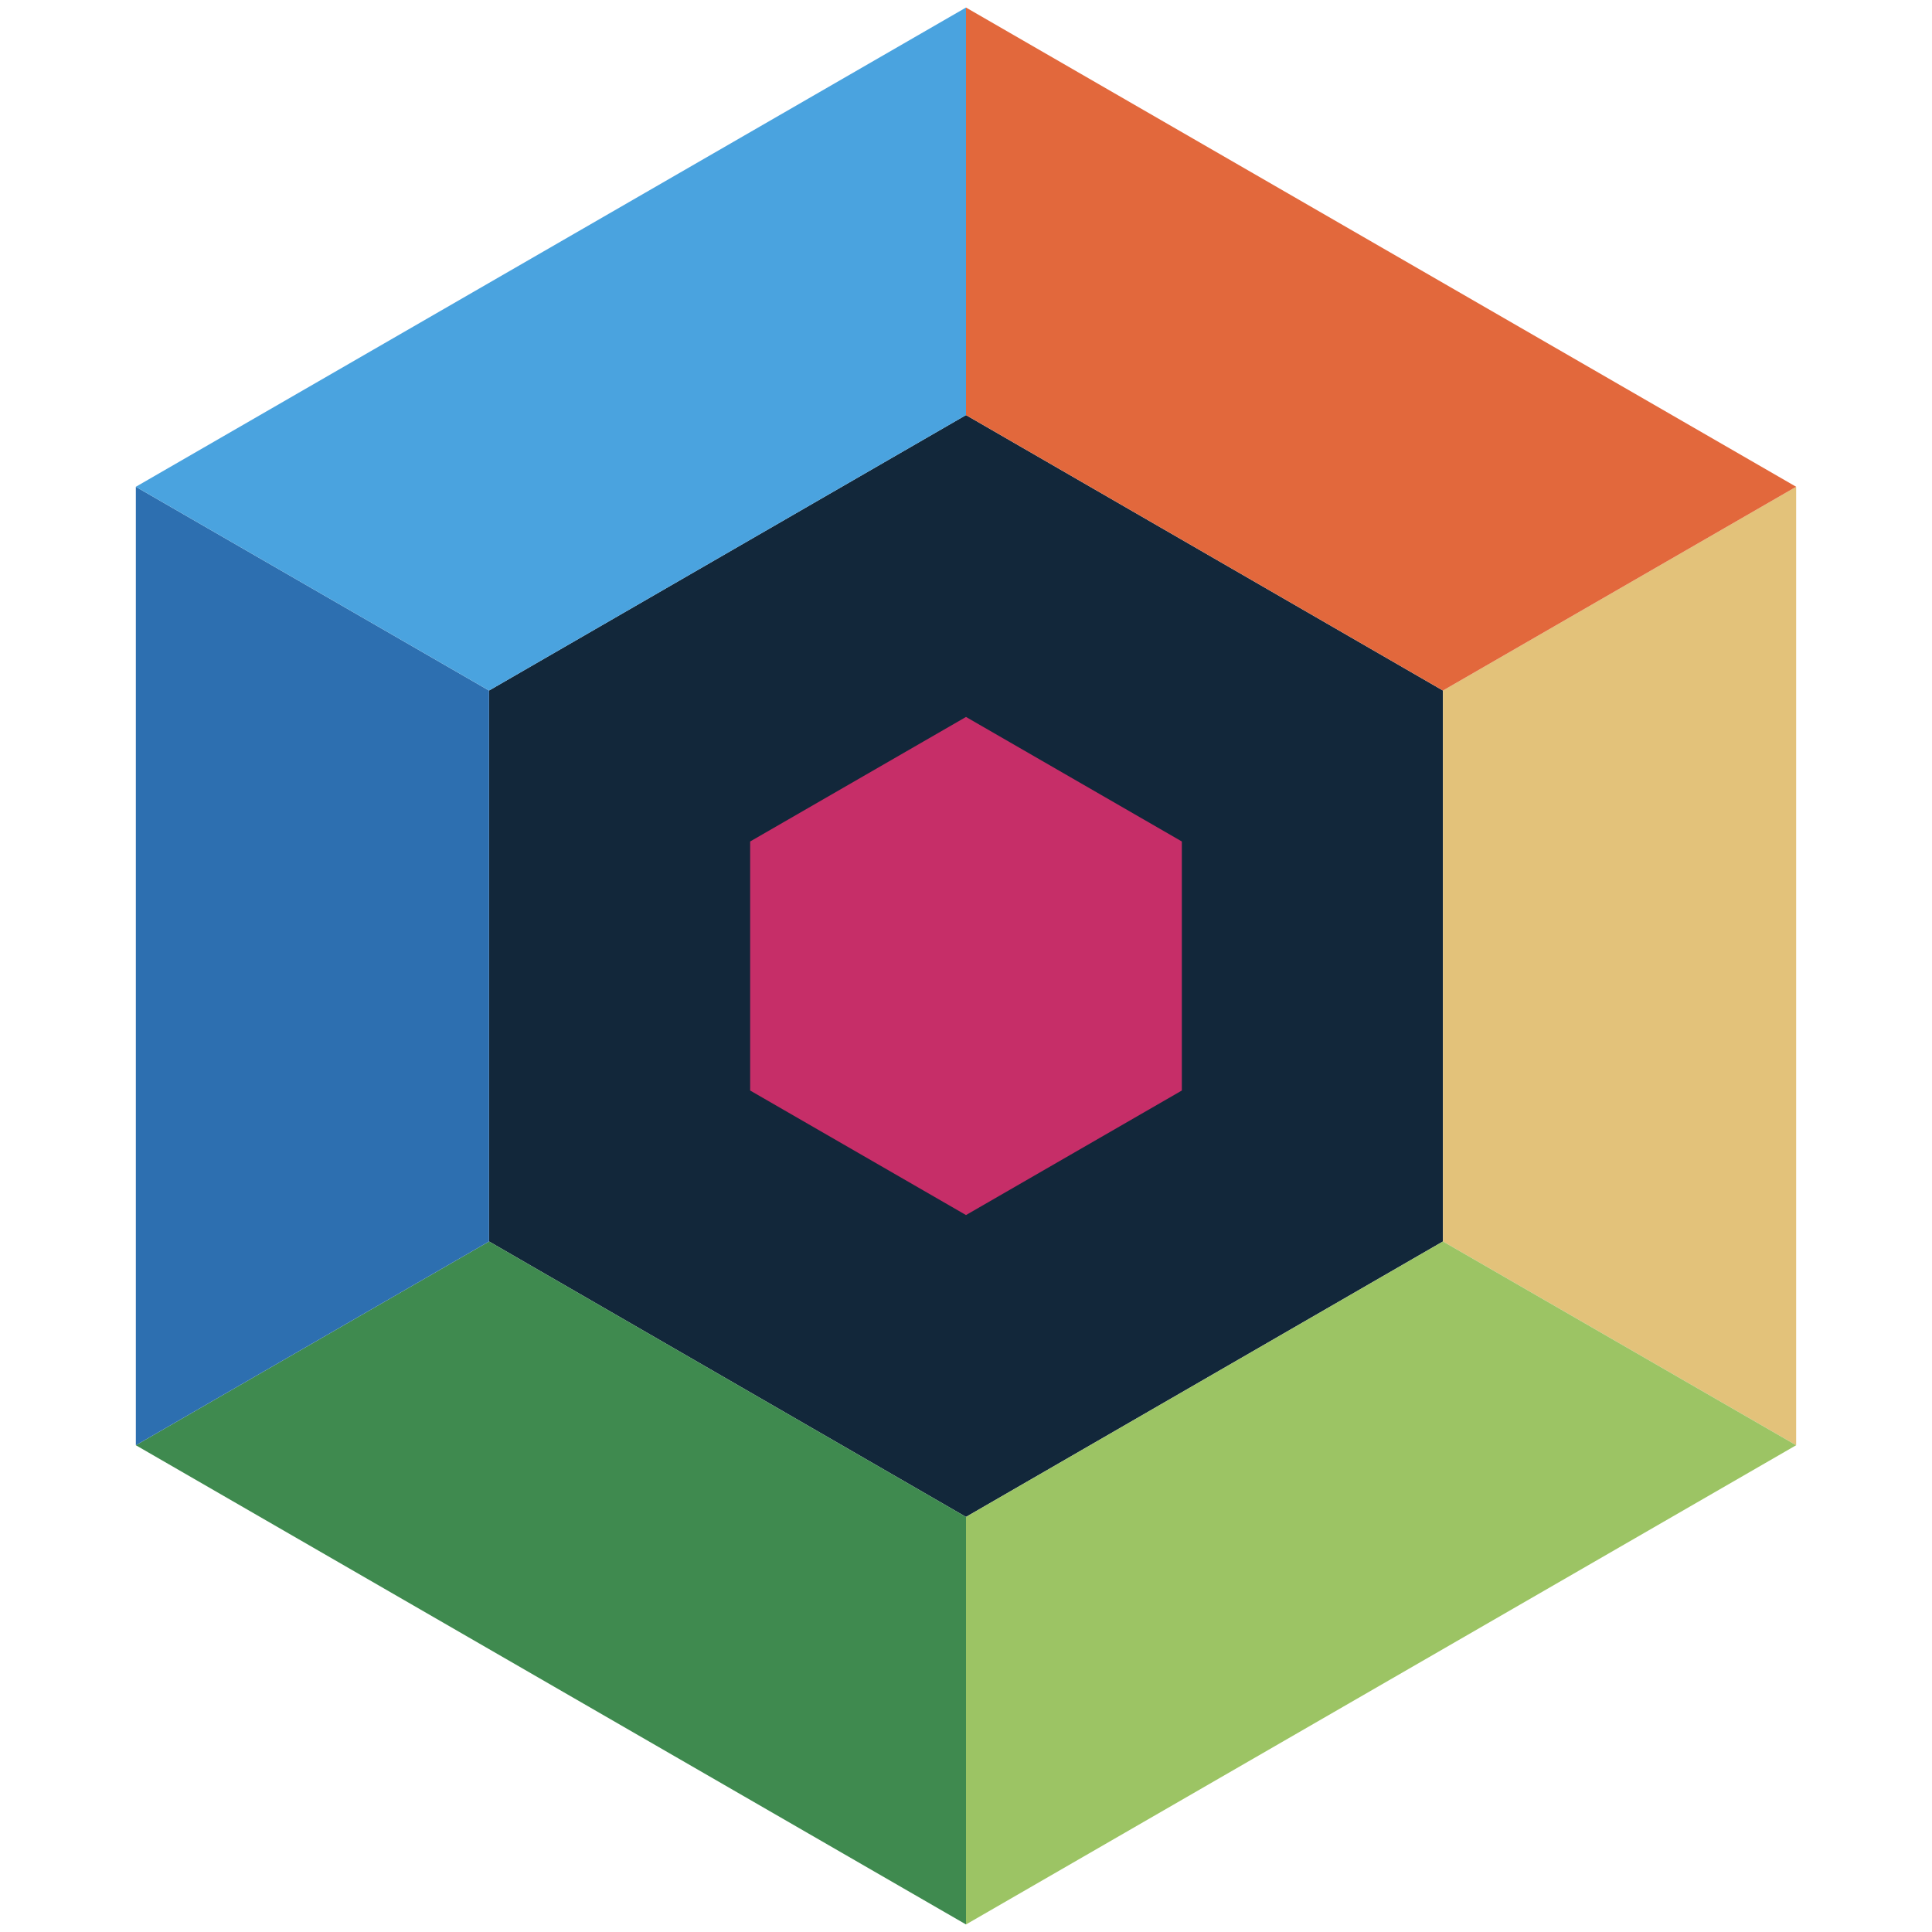
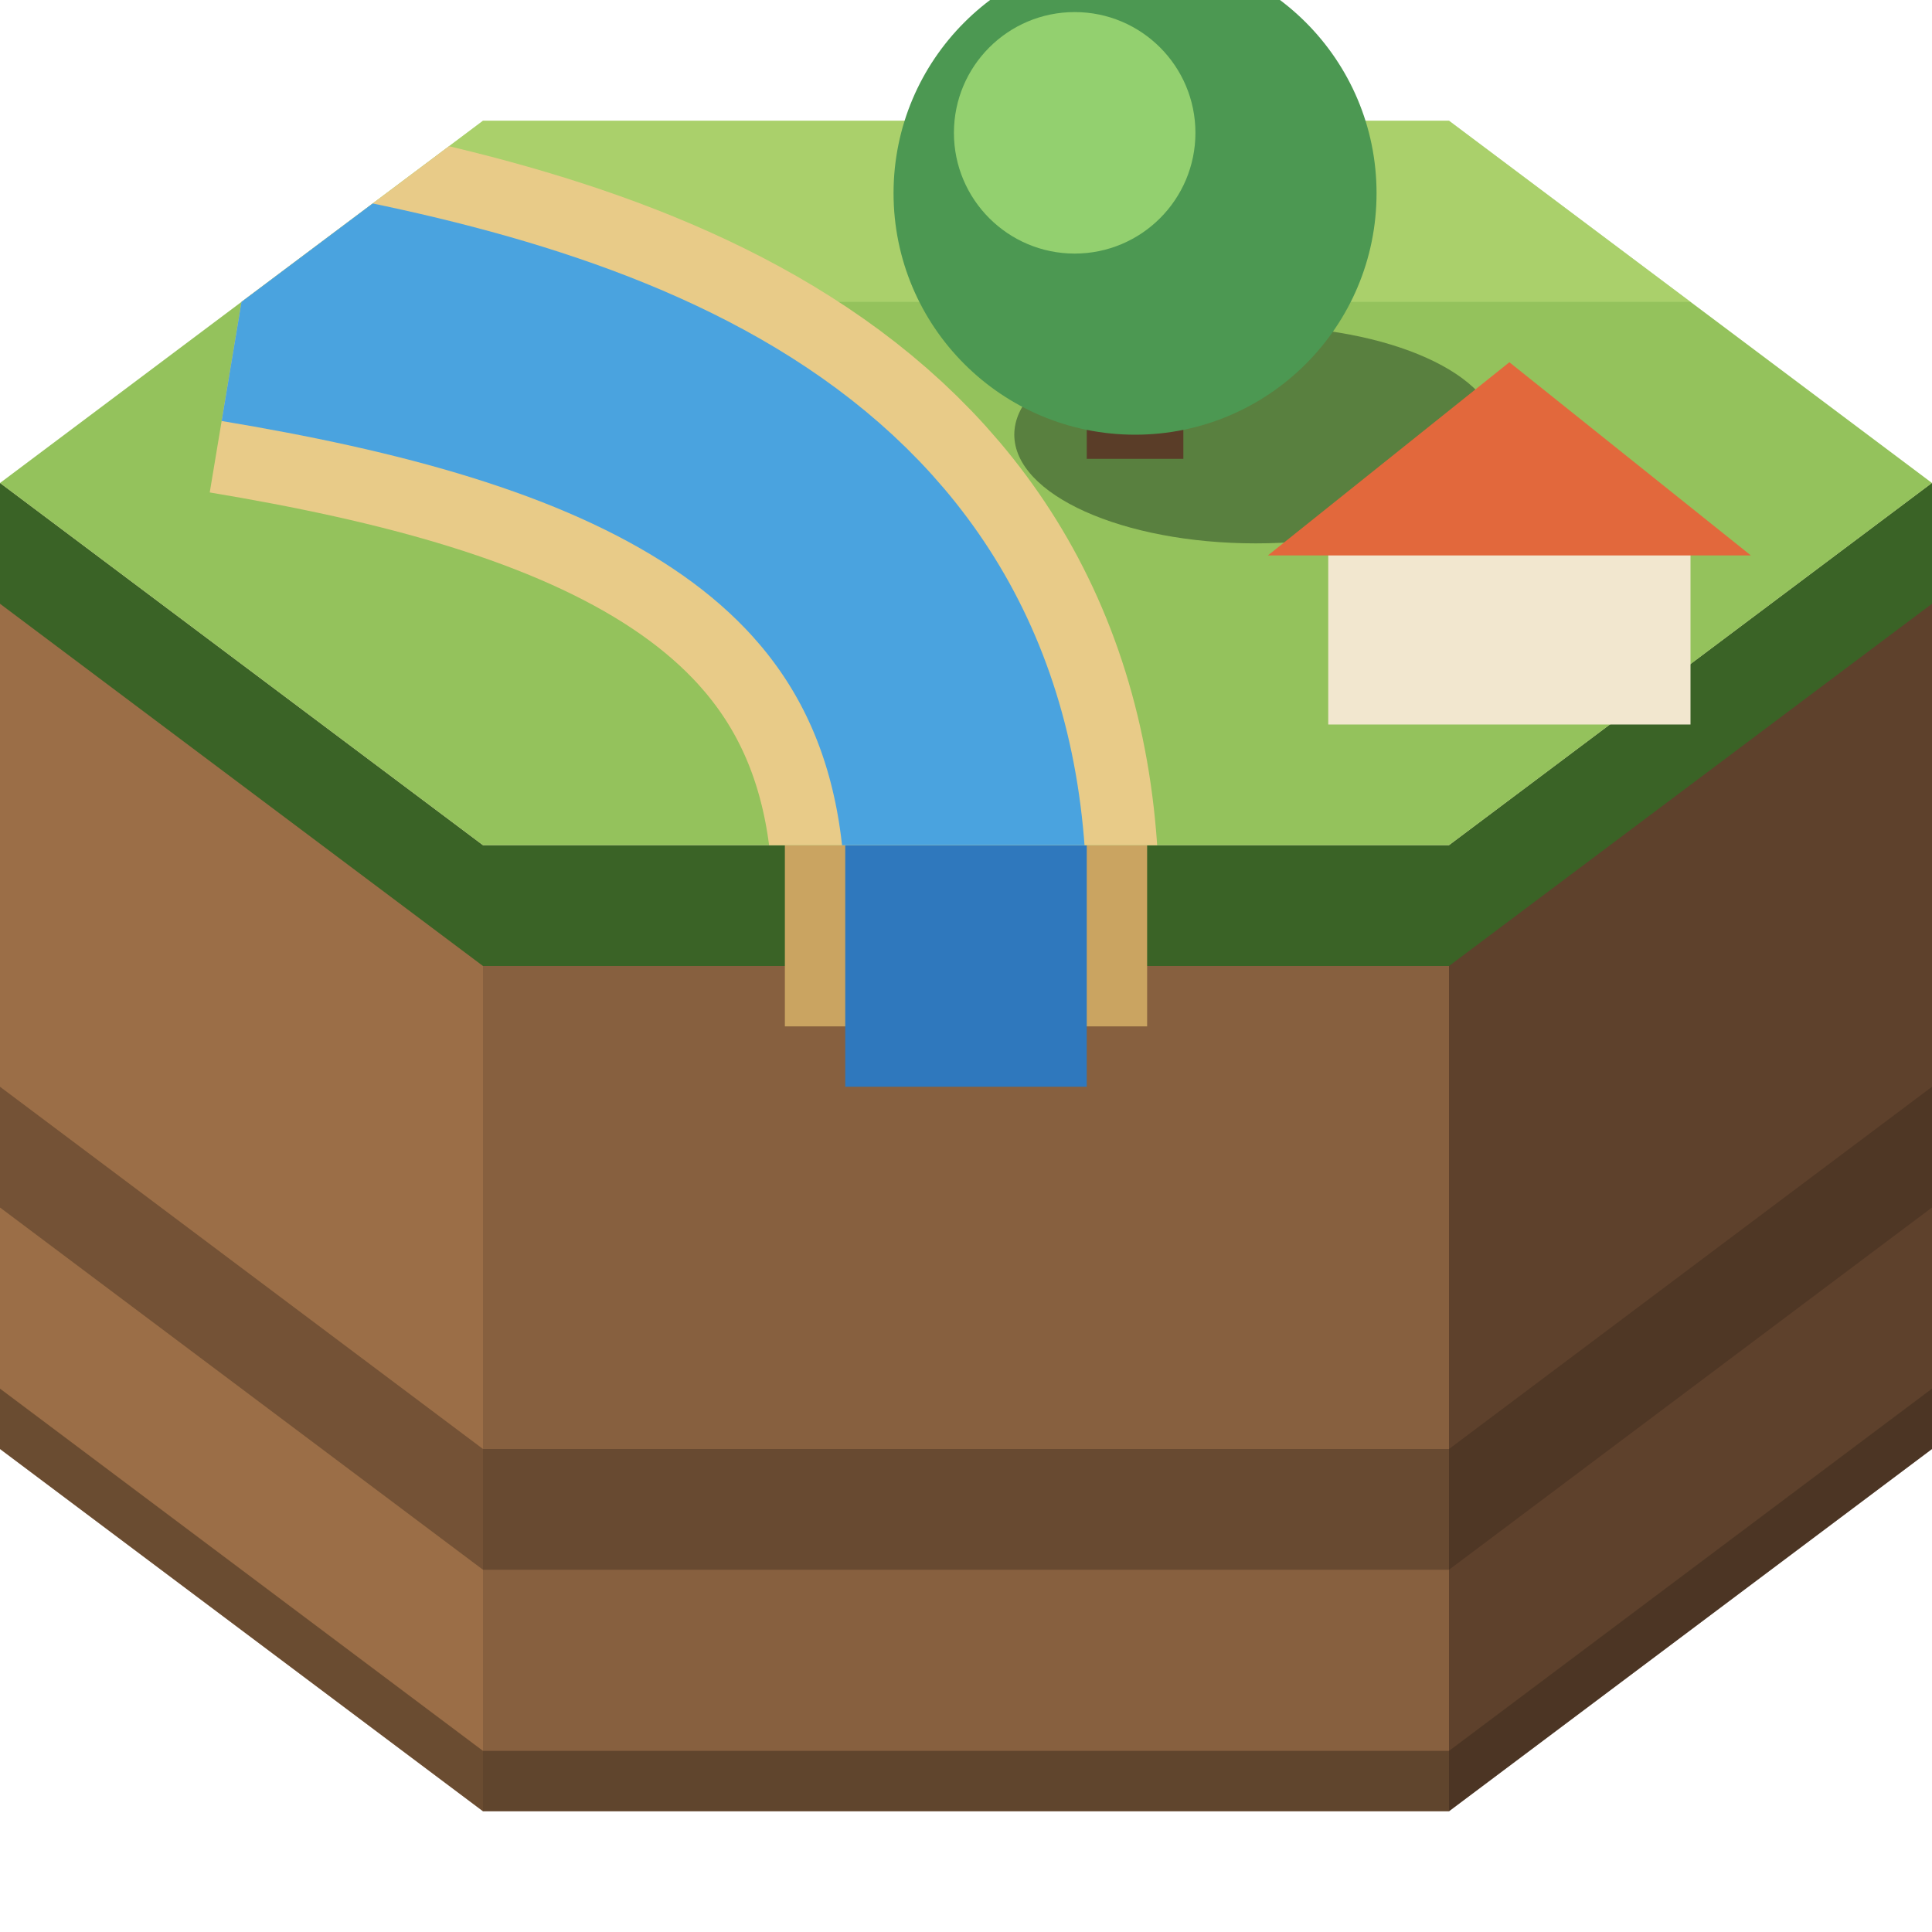
- <svg xmlns="http://www.w3.org/2000/svg" width="512" height="512" viewBox="0 0 512 512">
-   <polygon points="382.4,183 382.4,329 256,402 129.6,329 129.6,183 256,110" fill="#12273a" />
-   <polygon points="476,129 476,383 382.4,329 382.4,183" fill="#e3c27a" />
-   <polygon points="476,383 256,510 256,402 382.4,329" fill="#9cc464" />
-   <polygon points="256,510 36,383 129.6,329 256,402" fill="#3f8a4f" />
-   <polygon points="36,383 36,129 129.6,183 129.6,329" fill="#2d6fb0" />
-   <polygon points="36,129 256,2 256,110 129.6,183" fill="#4aa3df" />
-   <polygon points="256,2 476,129 382.4,183 256,110" fill="#e2683c" />
-   <polygon points="313.2,223 313.2,289 256,322 198.8,289 198.8,223 256,190" fill="#c62e68" />
+ <svg xmlns="http://www.w3.org/2000/svg" width="512" height="512" viewBox="0 0 16 16">
+   <defs>
+     <clipPath id="c">
+       <polygon points="4,1 12,1 16,4 12,7 4,7 0,4" />
+     </clipPath>
+   </defs>
+   <polygon points="0,4 4,7 4,15 0,12" fill="#9b6e47" />
+   <polygon points="4,7 12,7 12,15 4,15" fill="#87603f" />
+   <polygon points="12,7 16,4 16,12 12,15" fill="#5e412c" />
+   <polygon points="0,9 4,12 12,12 16,9 16,10 12,13 4,13 0,10" fill="#3a2a1c" fill-opacity=".4" />
+   <polygon points="0,11.5 4,14.5 12,14.5 16,11.5 16,12 12,15 4,15 0,12" fill="#3a2a1c" fill-opacity=".5" />
+   <polygon points="0,4 4,7 12,7 16,4 16,5 12,8 4,8 0,5" fill="#3a6326" />
+   <rect x="6.5" y="7" width="3" height="1.5" fill="#caa461" />
+   <rect x="7" y="7" width="2" height="2" fill="#2f78bd" />
+   <polygon points="4,1 12,1 16,4 12,7 4,7 0,4" fill="#94c25c" />
+   <polygon points="4,1 12,1 14,2.5 2,2.5" fill="#bcdc78" fill-opacity=".55" />
+   <g clip-path="url(#c)">
+     <path d="M2,2.5 C5,3 8,4 8,7.5" fill="none" stroke="#e8cb88" stroke-width="3.2" />
+     <path d="M2,2.5 C5,3 8,4 8,7.5" fill="none" stroke="#4aa3df" stroke-width="2" />
+     <ellipse cx="10.4" cy="3.6" rx="2" ry=".9" fill="#12301b" fill-opacity=".45" />
+   </g>
+   <rect x="9" y="2.4" width=".8" height="1.4" fill="#5a3d28" />
+   <circle cx="9.4" cy="1.6" r="2" fill="#4c9852" />
+   <circle cx="8.9" cy="1.1" r="1" fill="#93d06f" />
+   <polygon points="11,4.5 14,4.5 14,6 11,6" fill="#f2e7cf" />
+   <polygon points="10.5,4.6 12.5,3 14.5,4.6" fill="#e2683c" />
</svg>
